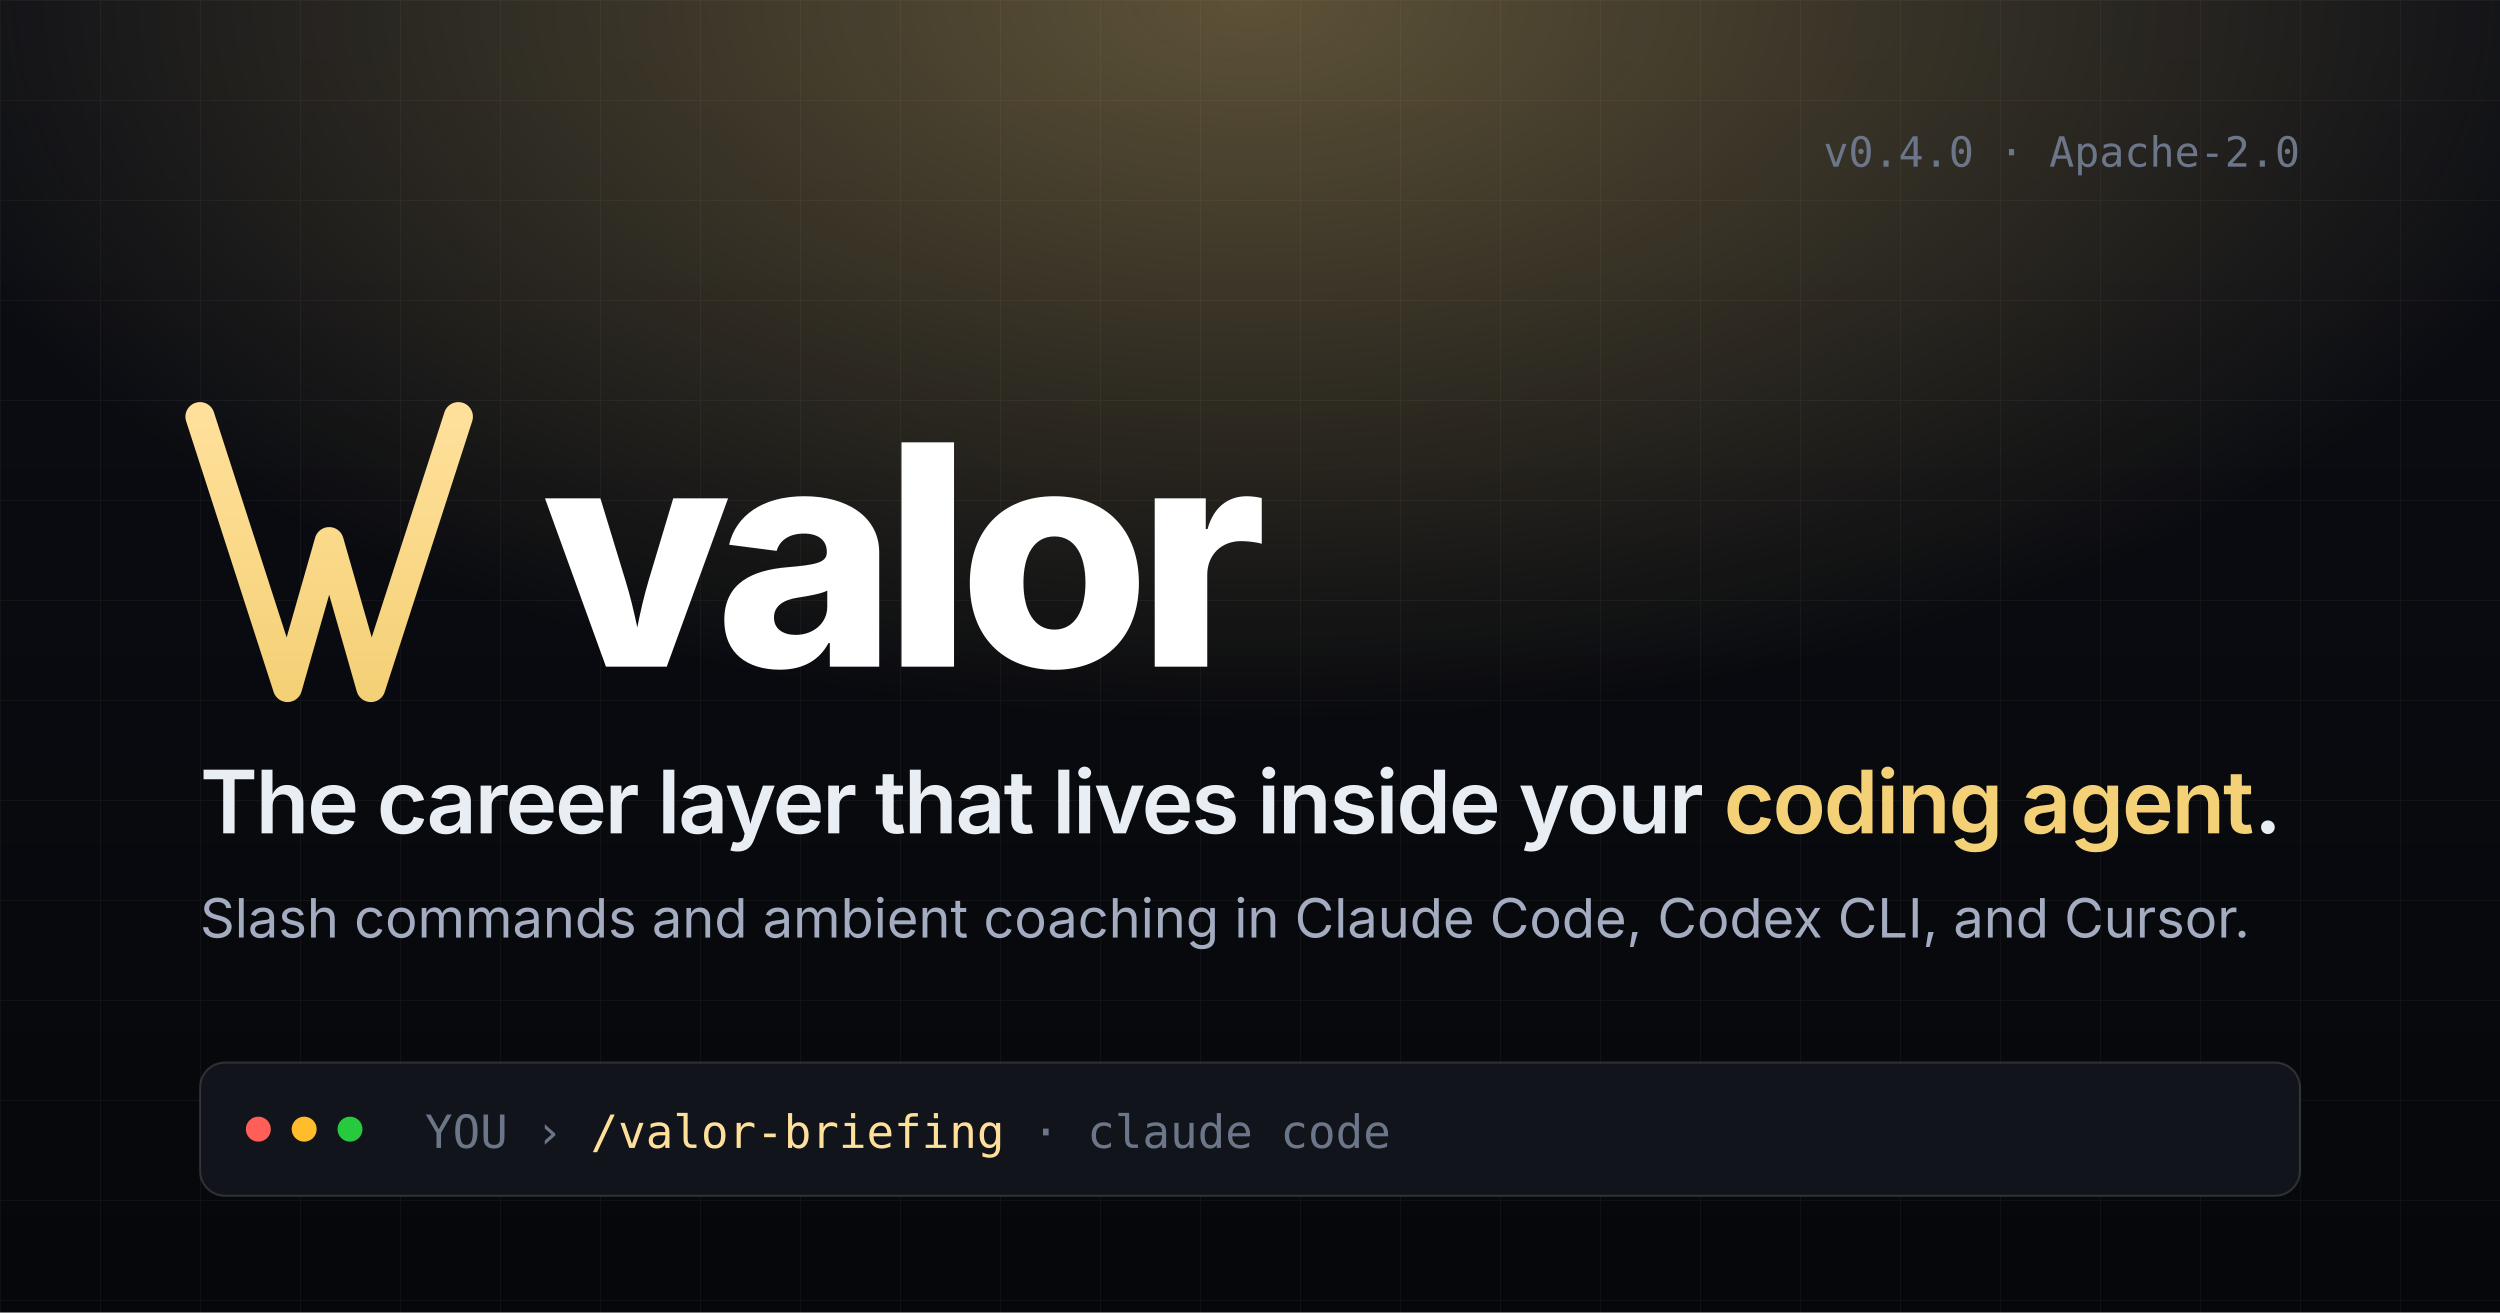
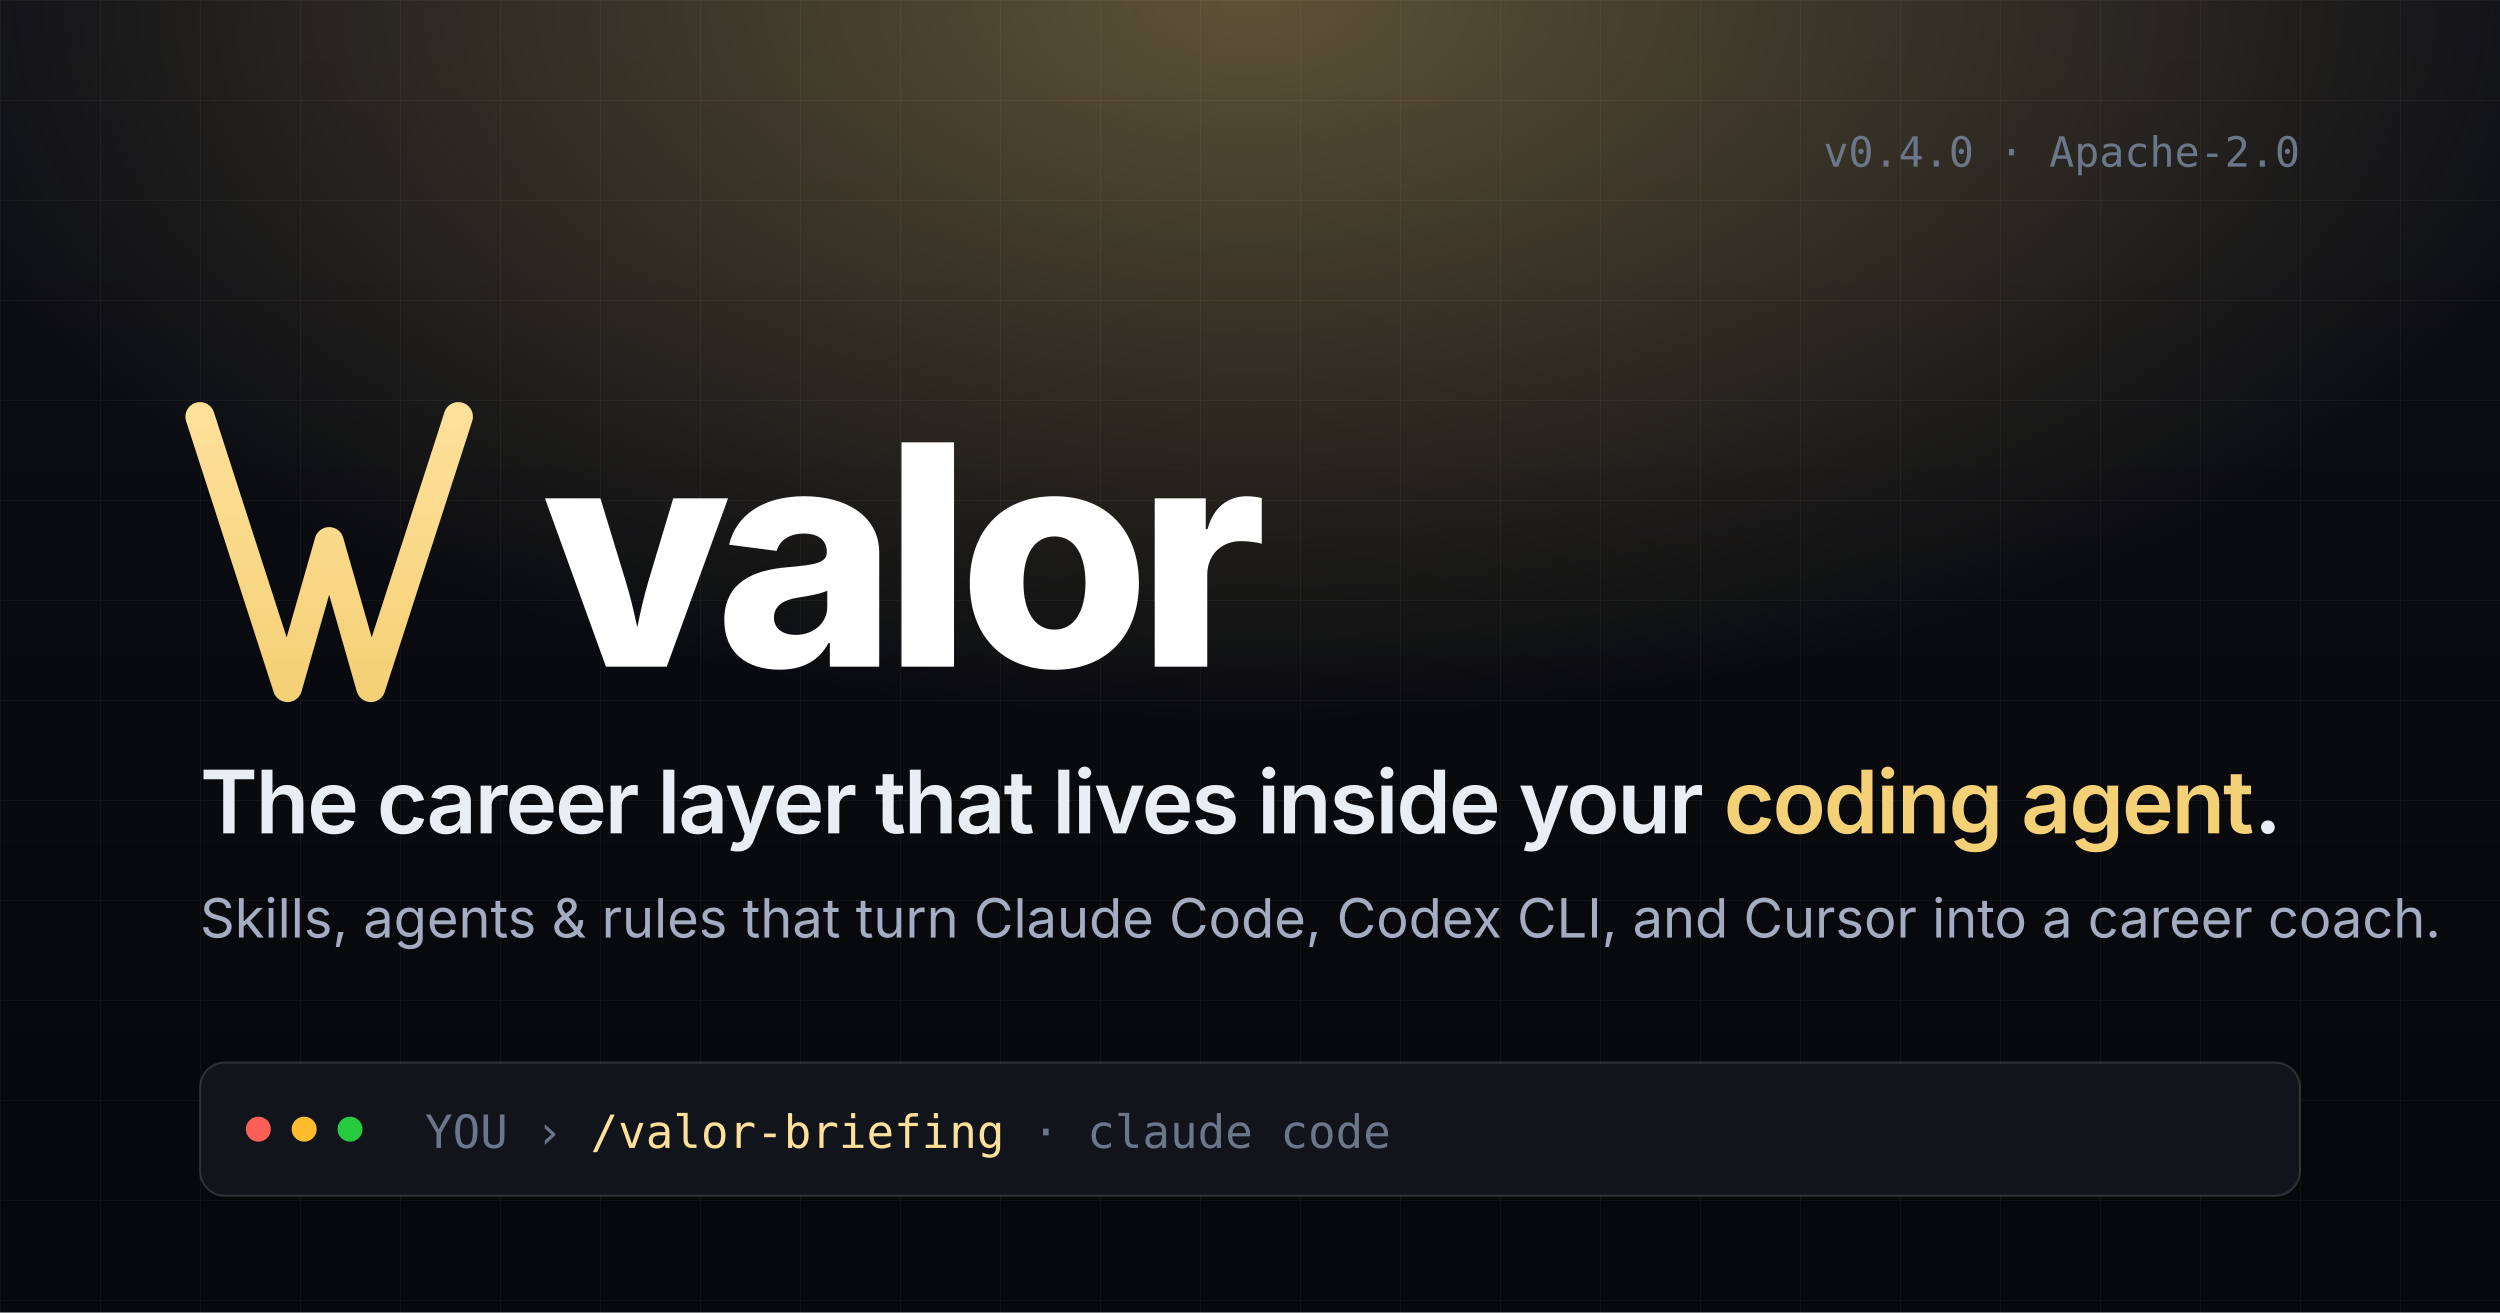
<svg xmlns="http://www.w3.org/2000/svg" viewBox="0 0 1200 630" width="1200" height="630">
  <defs>
    <linearGradient id="bg" x1="0" y1="0" x2="0" y2="1">
      <stop offset="0%" stop-color="#0c0e15" />
      <stop offset="100%" stop-color="#06070a" />
    </linearGradient>
    <radialGradient id="glow" cx="50%" cy="0%" r="55%">
      <stop offset="0%" stop-color="#f4d177" stop-opacity="0.35" />
      <stop offset="100%" stop-color="#f4d177" stop-opacity="0" />
    </radialGradient>
    <linearGradient id="accent" x1="0" y1="0" x2="0" y2="1">
      <stop offset="0%" stop-color="#ffe09a" />
      <stop offset="100%" stop-color="#f4d177" />
    </linearGradient>
    <pattern id="grid" x="0" y="0" width="48" height="48" patternUnits="userSpaceOnUse">
      <path d="M48 0H0V48" fill="none" stroke="#ffffff" stroke-opacity="0.04" stroke-width="1" />
    </pattern>
  </defs>
  <rect width="1200" height="630" fill="url(#bg)" />
  <rect width="1200" height="630" fill="url(#grid)" />
  <rect width="1200" height="630" fill="url(#glow)" />
  <g transform="translate(96 200)">
    <path d="M0 0 L42 130 L62 60 L82 130 L124 0" fill="none" stroke="url(#accent)" stroke-width="14" stroke-linecap="round" stroke-linejoin="round" />
  </g>
  <text x="260" y="320" font-family="Inter, system-ui, -apple-system, sans-serif" font-weight="800" font-size="148" letter-spacing="-6" fill="#ffffff">valor</text>
  <text x="96" y="400" font-family="Inter, system-ui, -apple-system, sans-serif" font-weight="600" font-size="42" letter-spacing="-1" fill="#e9edf4">The career layer that lives inside your <tspan fill="#f4d177">coding agent</tspan>.</text>
-   <text x="96" y="450" font-family="Inter, system-ui, -apple-system, sans-serif" font-weight="400" font-size="26" fill="#a3acc0">Slash commands and ambient coaching in Claude Code, Codex CLI, and Cursor.</text>
+   <text x="96" y="450" font-family="Inter, system-ui, -apple-system, sans-serif" font-weight="400" font-size="26" fill="#a3acc0">Skills, agents &amp; rules that turn Claude Code, Codex CLI, and Cursor into a career coach.</text>
  <g transform="translate(96 510)">
    <rect width="1008" height="64" rx="12" fill="#11141b" stroke="#ffffff" stroke-opacity="0.14" />
    <circle cx="28" cy="32" r="6" fill="#ff5f56" />
    <circle cx="50" cy="32" r="6" fill="#ffbd2e" />
    <circle cx="72" cy="32" r="6" fill="#27c93f" />
    <text x="108" y="41" font-family="JetBrains Mono, ui-monospace, Menlo, monospace" font-size="22" fill="#a3acc0">
      <tspan fill="#6c7689">YOU  ›</tspan>
      <tspan fill="#ffe09a">/valor-briefing</tspan>
      <tspan fill="#6c7689">·  claude code</tspan>
    </text>
  </g>
  <text x="1104" y="80" font-family="JetBrains Mono, ui-monospace, Menlo, monospace" font-size="20" text-anchor="end" fill="#6c7689">v0.4.0 · Apache-2.0</text>
</svg>
